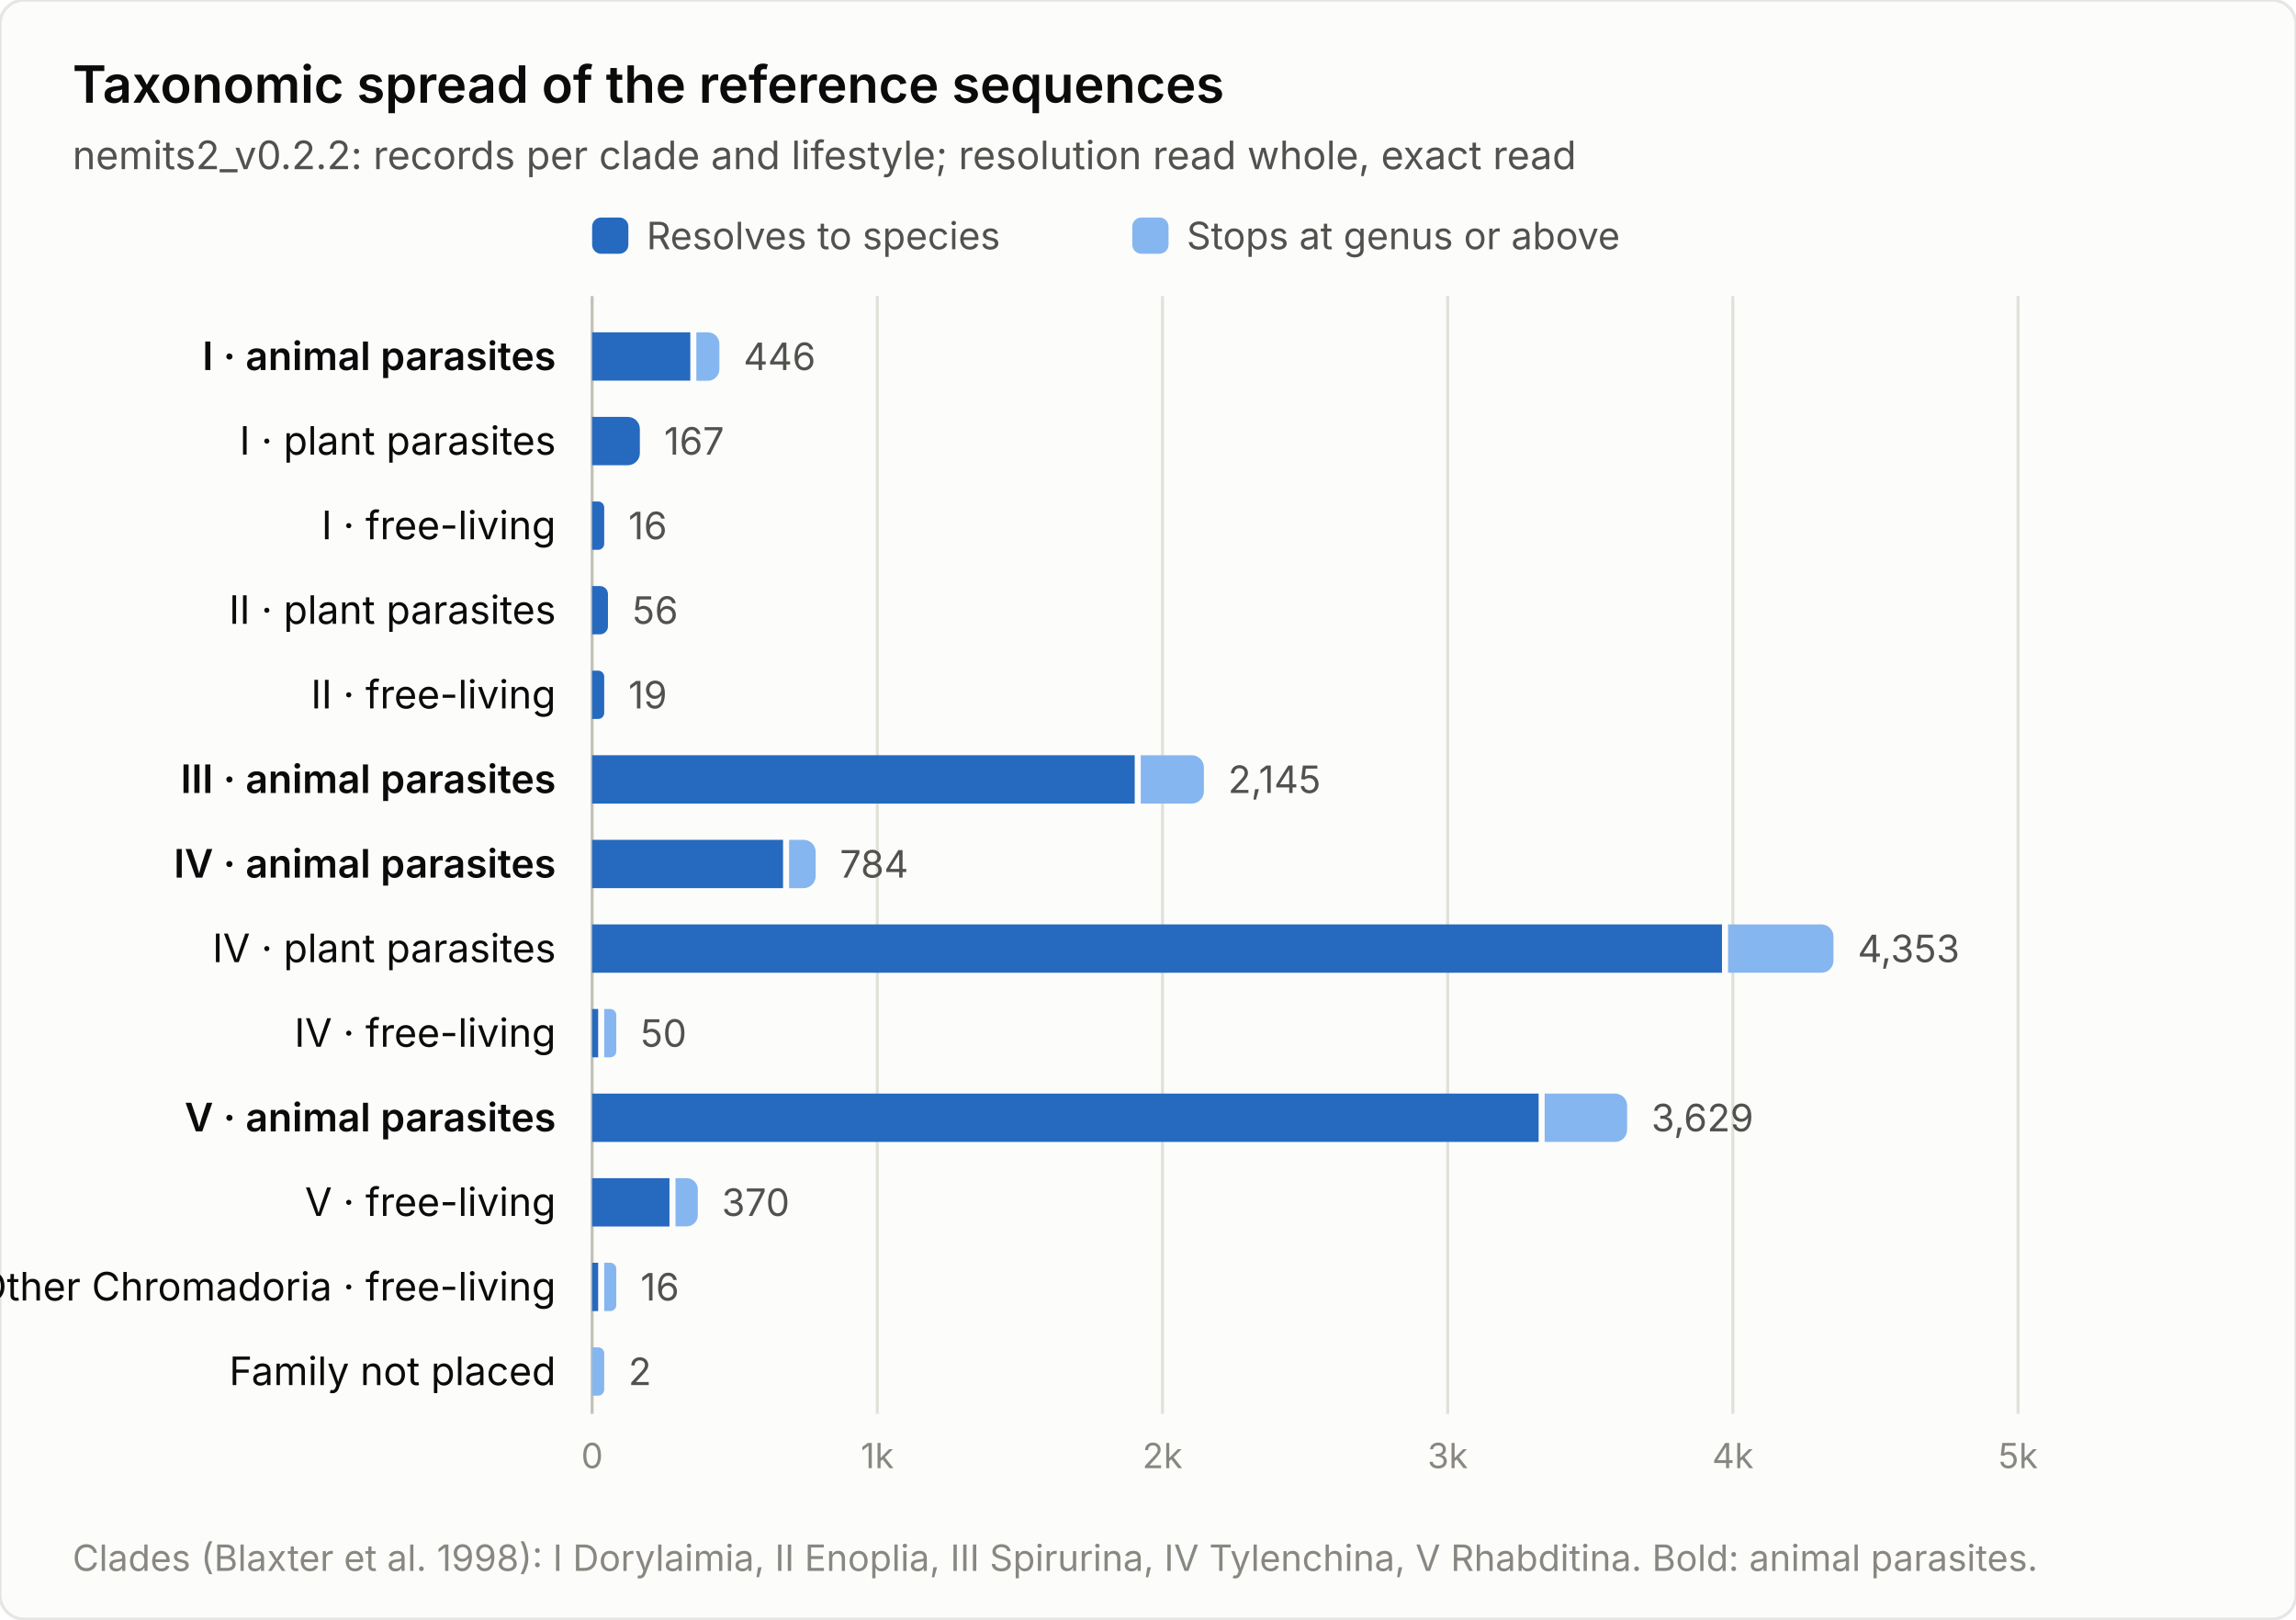
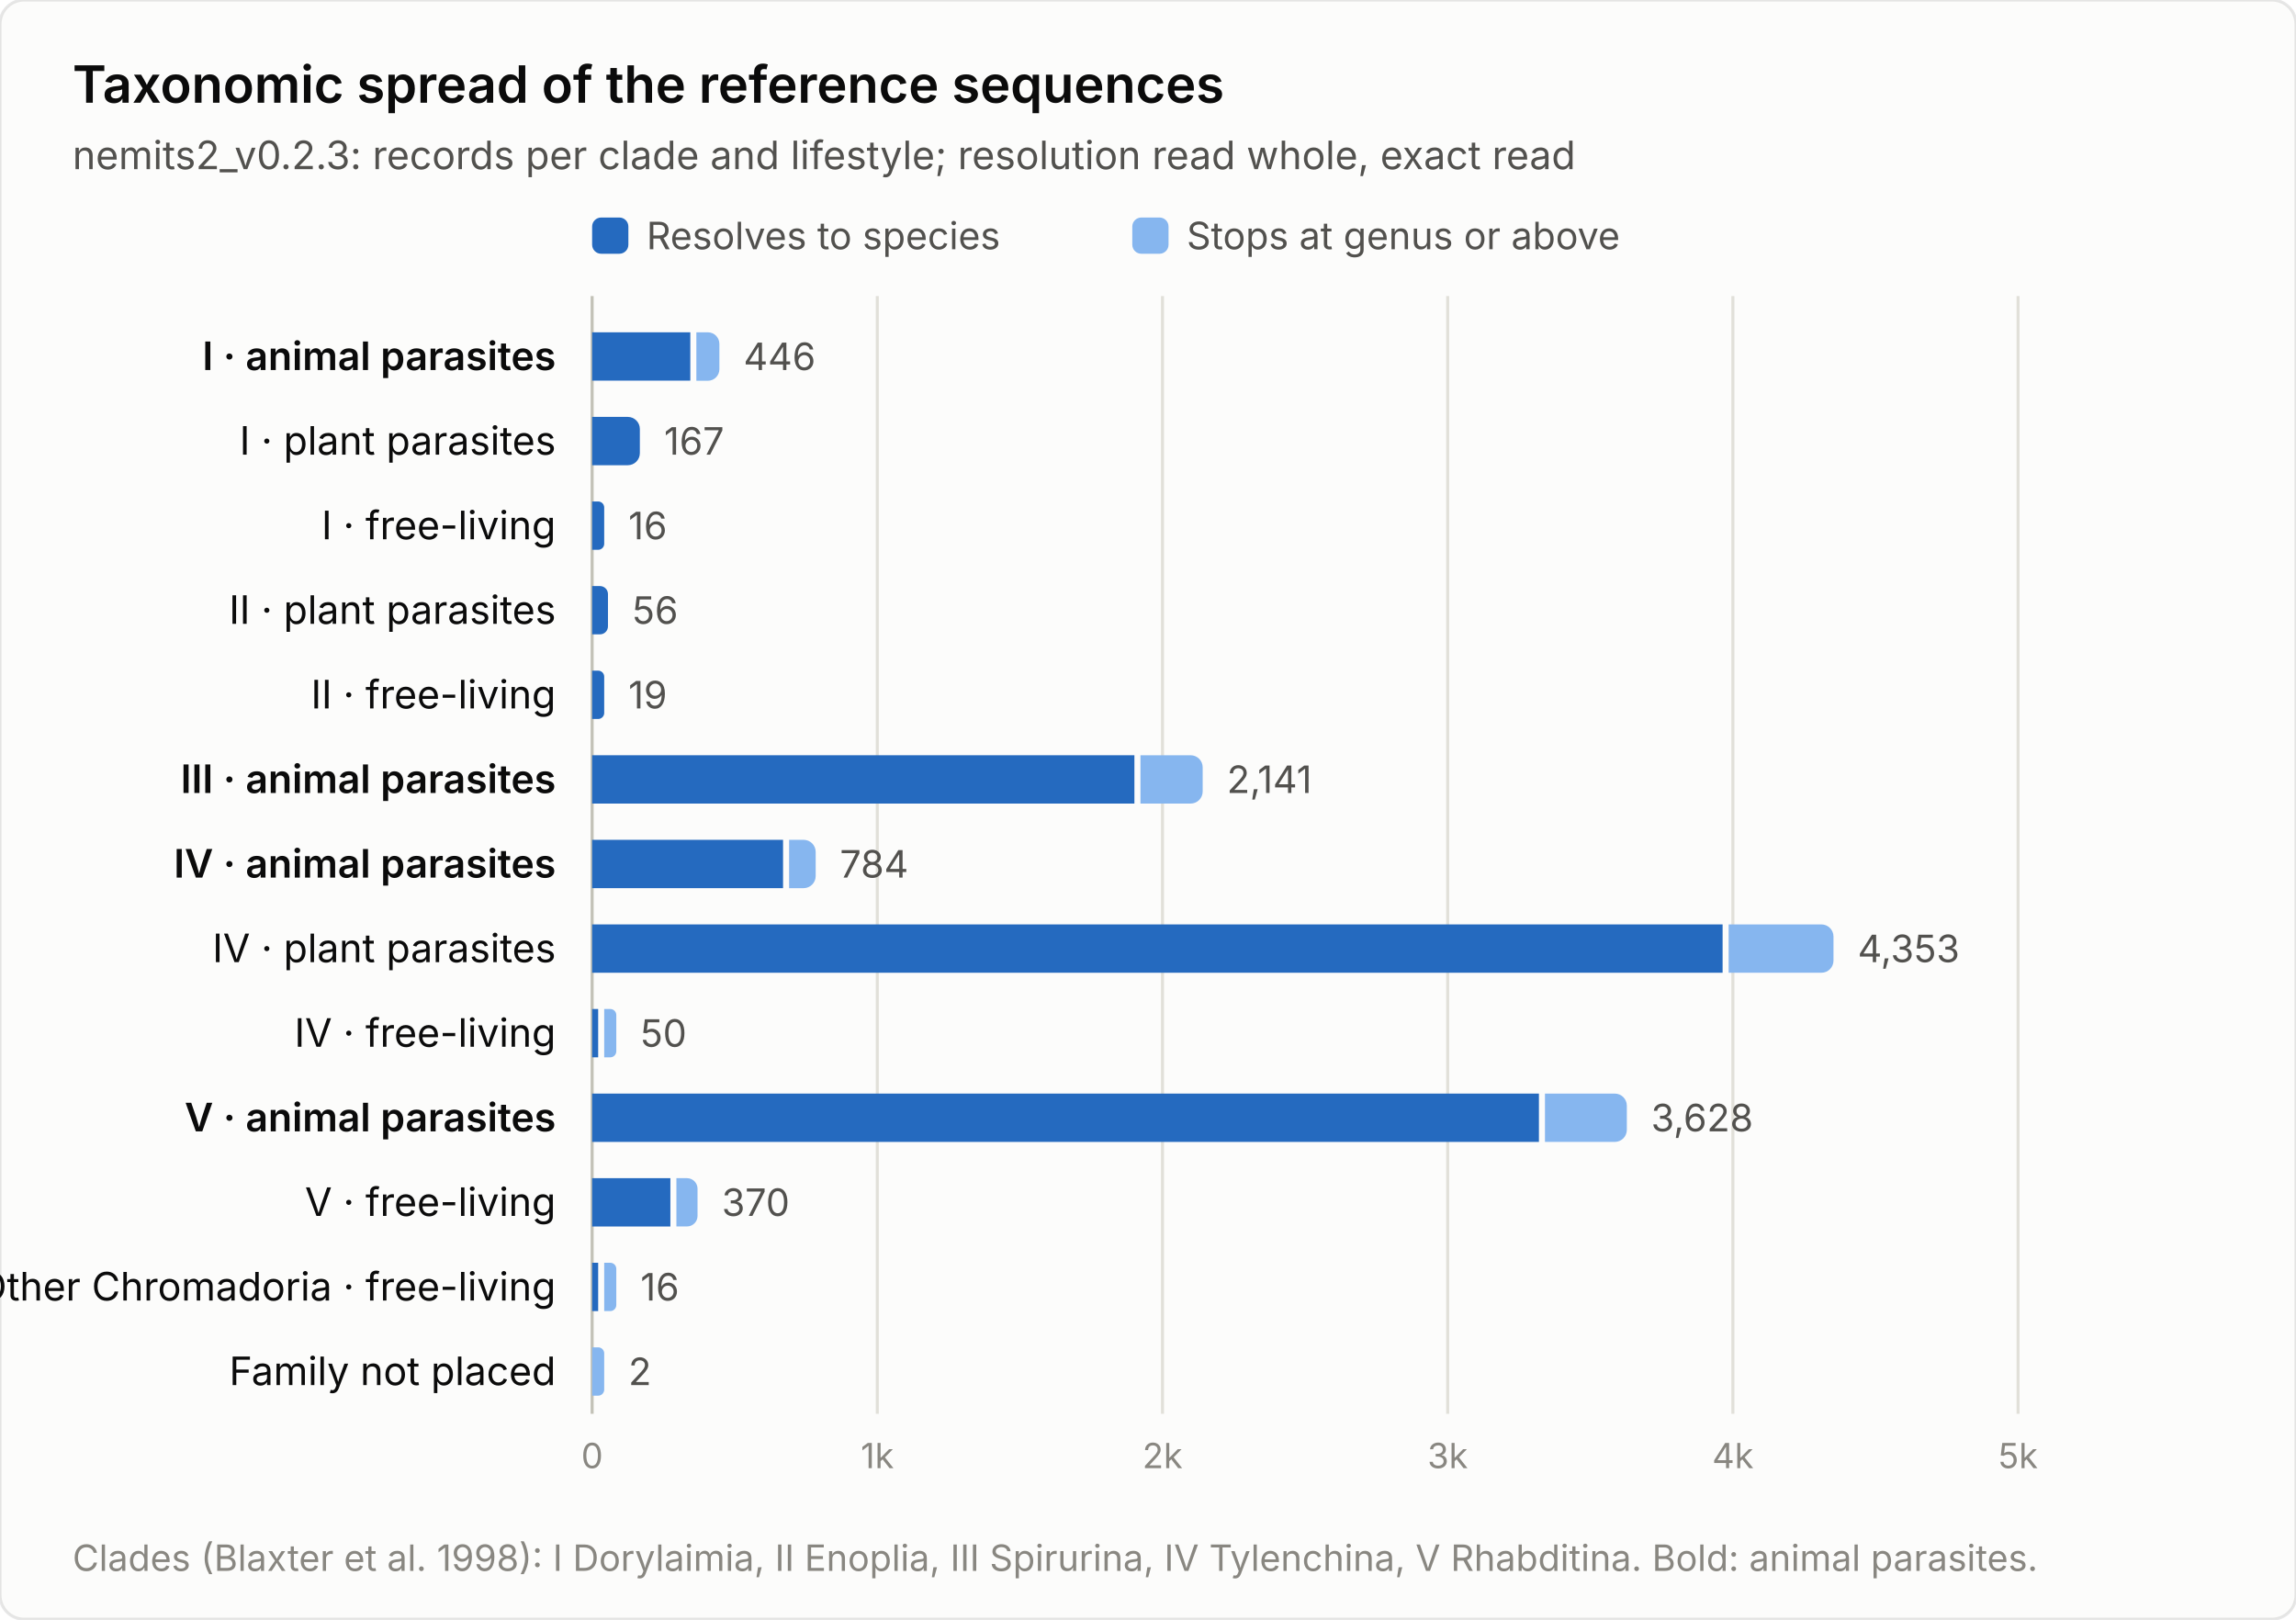
<svg xmlns="http://www.w3.org/2000/svg" width="760" height="536" viewBox="0 0 760 536" font-family="system-ui, -apple-system, &quot;Segoe UI&quot;, sans-serif" role="img" aria-label="Taxonomic spread of the reference sequences">
  <rect width="760" height="536" rx="8" fill="#fcfcfb" stroke="rgba(11,11,11,0.10)" />
  <text x="24" y="34" font-size="17" font-weight="600" fill="#0b0b0b">Taxonomic spread of the reference sequences</text>
-   <text x="24" y="56" font-size="13" fill="#52514e">nemits2_v0.2.2: records per clade and lifestyle; resolution read whole, exact read</text>
+   <text x="24" y="56" font-size="13" fill="#52514e">nemits2_v0.2.3: records per clade and lifestyle; resolution read whole, exact read</text>
  <rect x="196" y="72" width="12" height="12" rx="3" fill="#256abf" />
  <text x="214" y="82.5" font-size="12.5" fill="#52514e">Resolves to species</text>
  <rect x="374.8" y="72" width="12" height="12" rx="3" fill="#86b6ef" />
  <text x="392.8" y="82.5" font-size="12.5" fill="#52514e">Stops at genus or above</text>
  <line x1="196.0" y1="98" x2="196.0" y2="468" stroke="#c3c2b7" stroke-width="1" />
  <text x="196.0" y="486" font-size="11.5" fill="#898781" text-anchor="middle" font-variant-numeric="tabular-nums">0</text>
  <line x1="290.4" y1="98" x2="290.4" y2="468" stroke="#e1e0d9" stroke-width="1" />
  <text x="290.4" y="486" font-size="11.5" fill="#898781" text-anchor="middle" font-variant-numeric="tabular-nums">1k</text>
  <line x1="384.8" y1="98" x2="384.8" y2="468" stroke="#e1e0d9" stroke-width="1" />
  <text x="384.8" y="486" font-size="11.5" fill="#898781" text-anchor="middle" font-variant-numeric="tabular-nums">2k</text>
  <line x1="479.2" y1="98" x2="479.2" y2="468" stroke="#e1e0d9" stroke-width="1" />
  <text x="479.2" y="486" font-size="11.5" fill="#898781" text-anchor="middle" font-variant-numeric="tabular-nums">3k</text>
  <line x1="573.6" y1="98" x2="573.6" y2="468" stroke="#e1e0d9" stroke-width="1" />
  <text x="573.6" y="486" font-size="11.5" fill="#898781" text-anchor="middle" font-variant-numeric="tabular-nums">4k</text>
  <line x1="668.0" y1="98" x2="668.0" y2="468" stroke="#e1e0d9" stroke-width="1" />
  <text x="668.0" y="486" font-size="11.5" fill="#898781" text-anchor="middle" font-variant-numeric="tabular-nums">5k</text>
  <text x="184" y="122.5" font-size="13" font-weight="600" fill="#0b0b0b" text-anchor="end">I · animal parasites</text>
  <rect x="196.0" y="110.0" width="32.5" height="16" fill="#256abf" />
  <path d="M230.5,110.0 h3.8 a3.823,3.823 0 0 1 3.823,3.823 v8.4 a3.823,3.823 0 0 1 -3.823,3.823 h-3.8 z" fill="#86b6ef" />
  <text x="246.1" y="122.5" font-size="12.5" fill="#52514e" font-variant-numeric="tabular-nums">446</text>
  <text x="184" y="150.5" font-size="13" font-weight="400" fill="#0b0b0b" text-anchor="end">I · plant parasites</text>
  <path d="M196.0,138.0 h11.8 a4,4 0 0 1 4,4 v8.0 a4,4 0 0 1 -4,4 h-11.8 z" fill="#256abf" />
  <text x="219.8" y="150.5" font-size="12.5" fill="#52514e" font-variant-numeric="tabular-nums">167</text>
  <text x="184" y="178.5" font-size="13" font-weight="400" fill="#0b0b0b" text-anchor="end">I · free-living</text>
  <path d="M196.0,166.0 h2.0 a2.0,2.0 0 0 1 2.0,2.0 v12.0 a2.0,2.0 0 0 1 -2.0,2.0 h-2.0 z" fill="#256abf" />
  <text x="208.0" y="178.5" font-size="12.5" fill="#52514e" font-variant-numeric="tabular-nums">16</text>
  <text x="184" y="206.5" font-size="13" font-weight="400" fill="#0b0b0b" text-anchor="end">II · plant parasites</text>
  <path d="M196.0,194.0 h2.6 a2.643,2.643 0 0 1 2.643,2.643 v10.7 a2.643,2.643 0 0 1 -2.643,2.643 h-2.6 z" fill="#256abf" />
  <text x="209.3" y="206.5" font-size="12.5" fill="#52514e" font-variant-numeric="tabular-nums">56</text>
  <text x="184" y="234.5" font-size="13" font-weight="400" fill="#0b0b0b" text-anchor="end">II · free-living</text>
  <path d="M196.0,222.0 h2.0 a2.0,2.0 0 0 1 2.0,2.0 v12.0 a2.0,2.0 0 0 1 -2.0,2.0 h-2.0 z" fill="#256abf" />
  <text x="208.0" y="234.5" font-size="12.5" fill="#52514e" font-variant-numeric="tabular-nums">19</text>
  <text x="184" y="262.5" font-size="13" font-weight="600" fill="#0b0b0b" text-anchor="end">III · animal parasites</text>
-   <rect x="196.0" y="250.0" width="179.6" height="16" fill="#256abf" />
-   <path d="M377.6,250.0 h16.9 a4,4 0 0 1 4,4 v8.0 a4,4 0 0 1 -4,4 h-16.9 z" fill="#86b6ef" />
-   <text x="406.5" y="262.5" font-size="12.5" fill="#52514e" font-variant-numeric="tabular-nums">2,145</text>
+   <rect x="196.0" y="250.0" width="179.5" height="16" fill="#256abf" />
+   <path d="M377.5,250.0 h16.6 a4,4 0 0 1 4,4 v8.0 a4,4 0 0 1 -4,4 h-16.6 z" fill="#86b6ef" />
+   <text x="406.1" y="262.5" font-size="12.5" fill="#52514e" font-variant-numeric="tabular-nums">2,141</text>
  <text x="184" y="290.5" font-size="13" font-weight="600" fill="#0b0b0b" text-anchor="end">IV · animal parasites</text>
  <rect x="196.0" y="278.0" width="63.2" height="16" fill="#256abf" />
  <path d="M261.2,278.0 h4.8 a4,4 0 0 1 4,4 v8.0 a4,4 0 0 1 -4,4 h-4.8 z" fill="#86b6ef" />
  <text x="278.0" y="290.5" font-size="12.5" fill="#52514e" font-variant-numeric="tabular-nums">784</text>
  <text x="184" y="318.5" font-size="13" font-weight="400" fill="#0b0b0b" text-anchor="end">IV · plant parasites</text>
-   <rect x="196.0" y="306.0" width="374.0" height="16" fill="#256abf" />
-   <path d="M572.0,306.0 h30.9 a4,4 0 0 1 4,4 v8.0 a4,4 0 0 1 -4,4 h-30.9 z" fill="#86b6ef" />
+   <rect x="196.0" y="306.0" width="374.2" height="16" fill="#256abf" />
+   <path d="M572.2,306.0 h30.7 a4,4 0 0 1 4,4 v8.0 a4,4 0 0 1 -4,4 h-30.7 z" fill="#86b6ef" />
  <text x="614.9" y="318.5" font-size="12.5" fill="#52514e" font-variant-numeric="tabular-nums">4,353</text>
  <text x="184" y="346.5" font-size="13" font-weight="400" fill="#0b0b0b" text-anchor="end">IV · free-living</text>
  <rect x="196.0" y="334.0" width="2.0" height="16" fill="#256abf" />
  <path d="M200.0,334.0 h2.0 a2.0,2.0 0 0 1 2.0,2.0 v12.0 a2.0,2.0 0 0 1 -2.0,2.0 h-2.0 z" fill="#86b6ef" />
  <text x="212.0" y="346.5" font-size="12.5" fill="#52514e" font-variant-numeric="tabular-nums">50</text>
  <text x="184" y="374.5" font-size="13" font-weight="600" fill="#0b0b0b" text-anchor="end">V · animal parasites</text>
-   <rect x="196.0" y="362.0" width="313.3" height="16" fill="#256abf" />
-   <path d="M511.3,362.0 h23.3 a4,4 0 0 1 4,4 v8.0 a4,4 0 0 1 -4,4 h-23.3 z" fill="#86b6ef" />
-   <text x="546.6" y="374.5" font-size="12.5" fill="#52514e" font-variant-numeric="tabular-nums">3,629</text>
+   <rect x="196.0" y="362.0" width="313.4" height="16" fill="#256abf" />
+   <path d="M511.4,362.0 h23.1 a4,4 0 0 1 4,4 v8.0 a4,4 0 0 1 -4,4 h-23.1 z" fill="#86b6ef" />
+   <text x="546.5" y="374.5" font-size="12.5" fill="#52514e" font-variant-numeric="tabular-nums">3,628</text>
  <text x="184" y="402.5" font-size="13" font-weight="400" fill="#0b0b0b" text-anchor="end">V · free-living</text>
-   <rect x="196.0" y="390.0" width="25.6" height="16" fill="#256abf" />
-   <path d="M223.6,390.0 h3.7 a3.682,3.682 0 0 1 3.682,3.682 v8.6 a3.682,3.682 0 0 1 -3.682,3.682 h-3.7 z" fill="#86b6ef" />
+   <rect x="196.0" y="390.0" width="25.9" height="16" fill="#256abf" />
+   <path d="M223.9,390.0 h3.5 a3.493,3.493 0 0 1 3.493,3.493 v9.0 a3.493,3.493 0 0 1 -3.493,3.493 h-3.5 z" fill="#86b6ef" />
  <text x="238.9" y="402.5" font-size="12.5" fill="#52514e" font-variant-numeric="tabular-nums">370</text>
  <text x="184" y="430.5" font-size="13" font-weight="400" fill="#0b0b0b" text-anchor="end">Other Chromadoria · free-living</text>
  <rect x="196.0" y="418.0" width="2.0" height="16" fill="#256abf" />
  <path d="M200.0,418.0 h2.0 a2.0,2.0 0 0 1 2.0,2.0 v12.0 a2.0,2.0 0 0 1 -2.0,2.0 h-2.0 z" fill="#86b6ef" />
  <text x="212.0" y="430.5" font-size="12.5" fill="#52514e" font-variant-numeric="tabular-nums">16</text>
  <text x="184" y="458.5" font-size="13" font-weight="400" fill="#0b0b0b" text-anchor="end">Family not placed</text>
  <path d="M196.0,446.0 h2.0 a2.0,2.0 0 0 1 2.0,2.0 v12.0 a2.0,2.0 0 0 1 -2.0,2.0 h-2.0 z" fill="#86b6ef" />
  <text x="208.0" y="458.5" font-size="12.5" fill="#52514e" font-variant-numeric="tabular-nums">2</text>
  <text x="24" y="520" font-size="12" fill="#898781">Clades (Blaxter et al. 1998): I Dorylaimia, II Enoplia, III Spirurina, IV Tylenchina, V Rhabditina. Bold: animal parasites.</text>
</svg>
